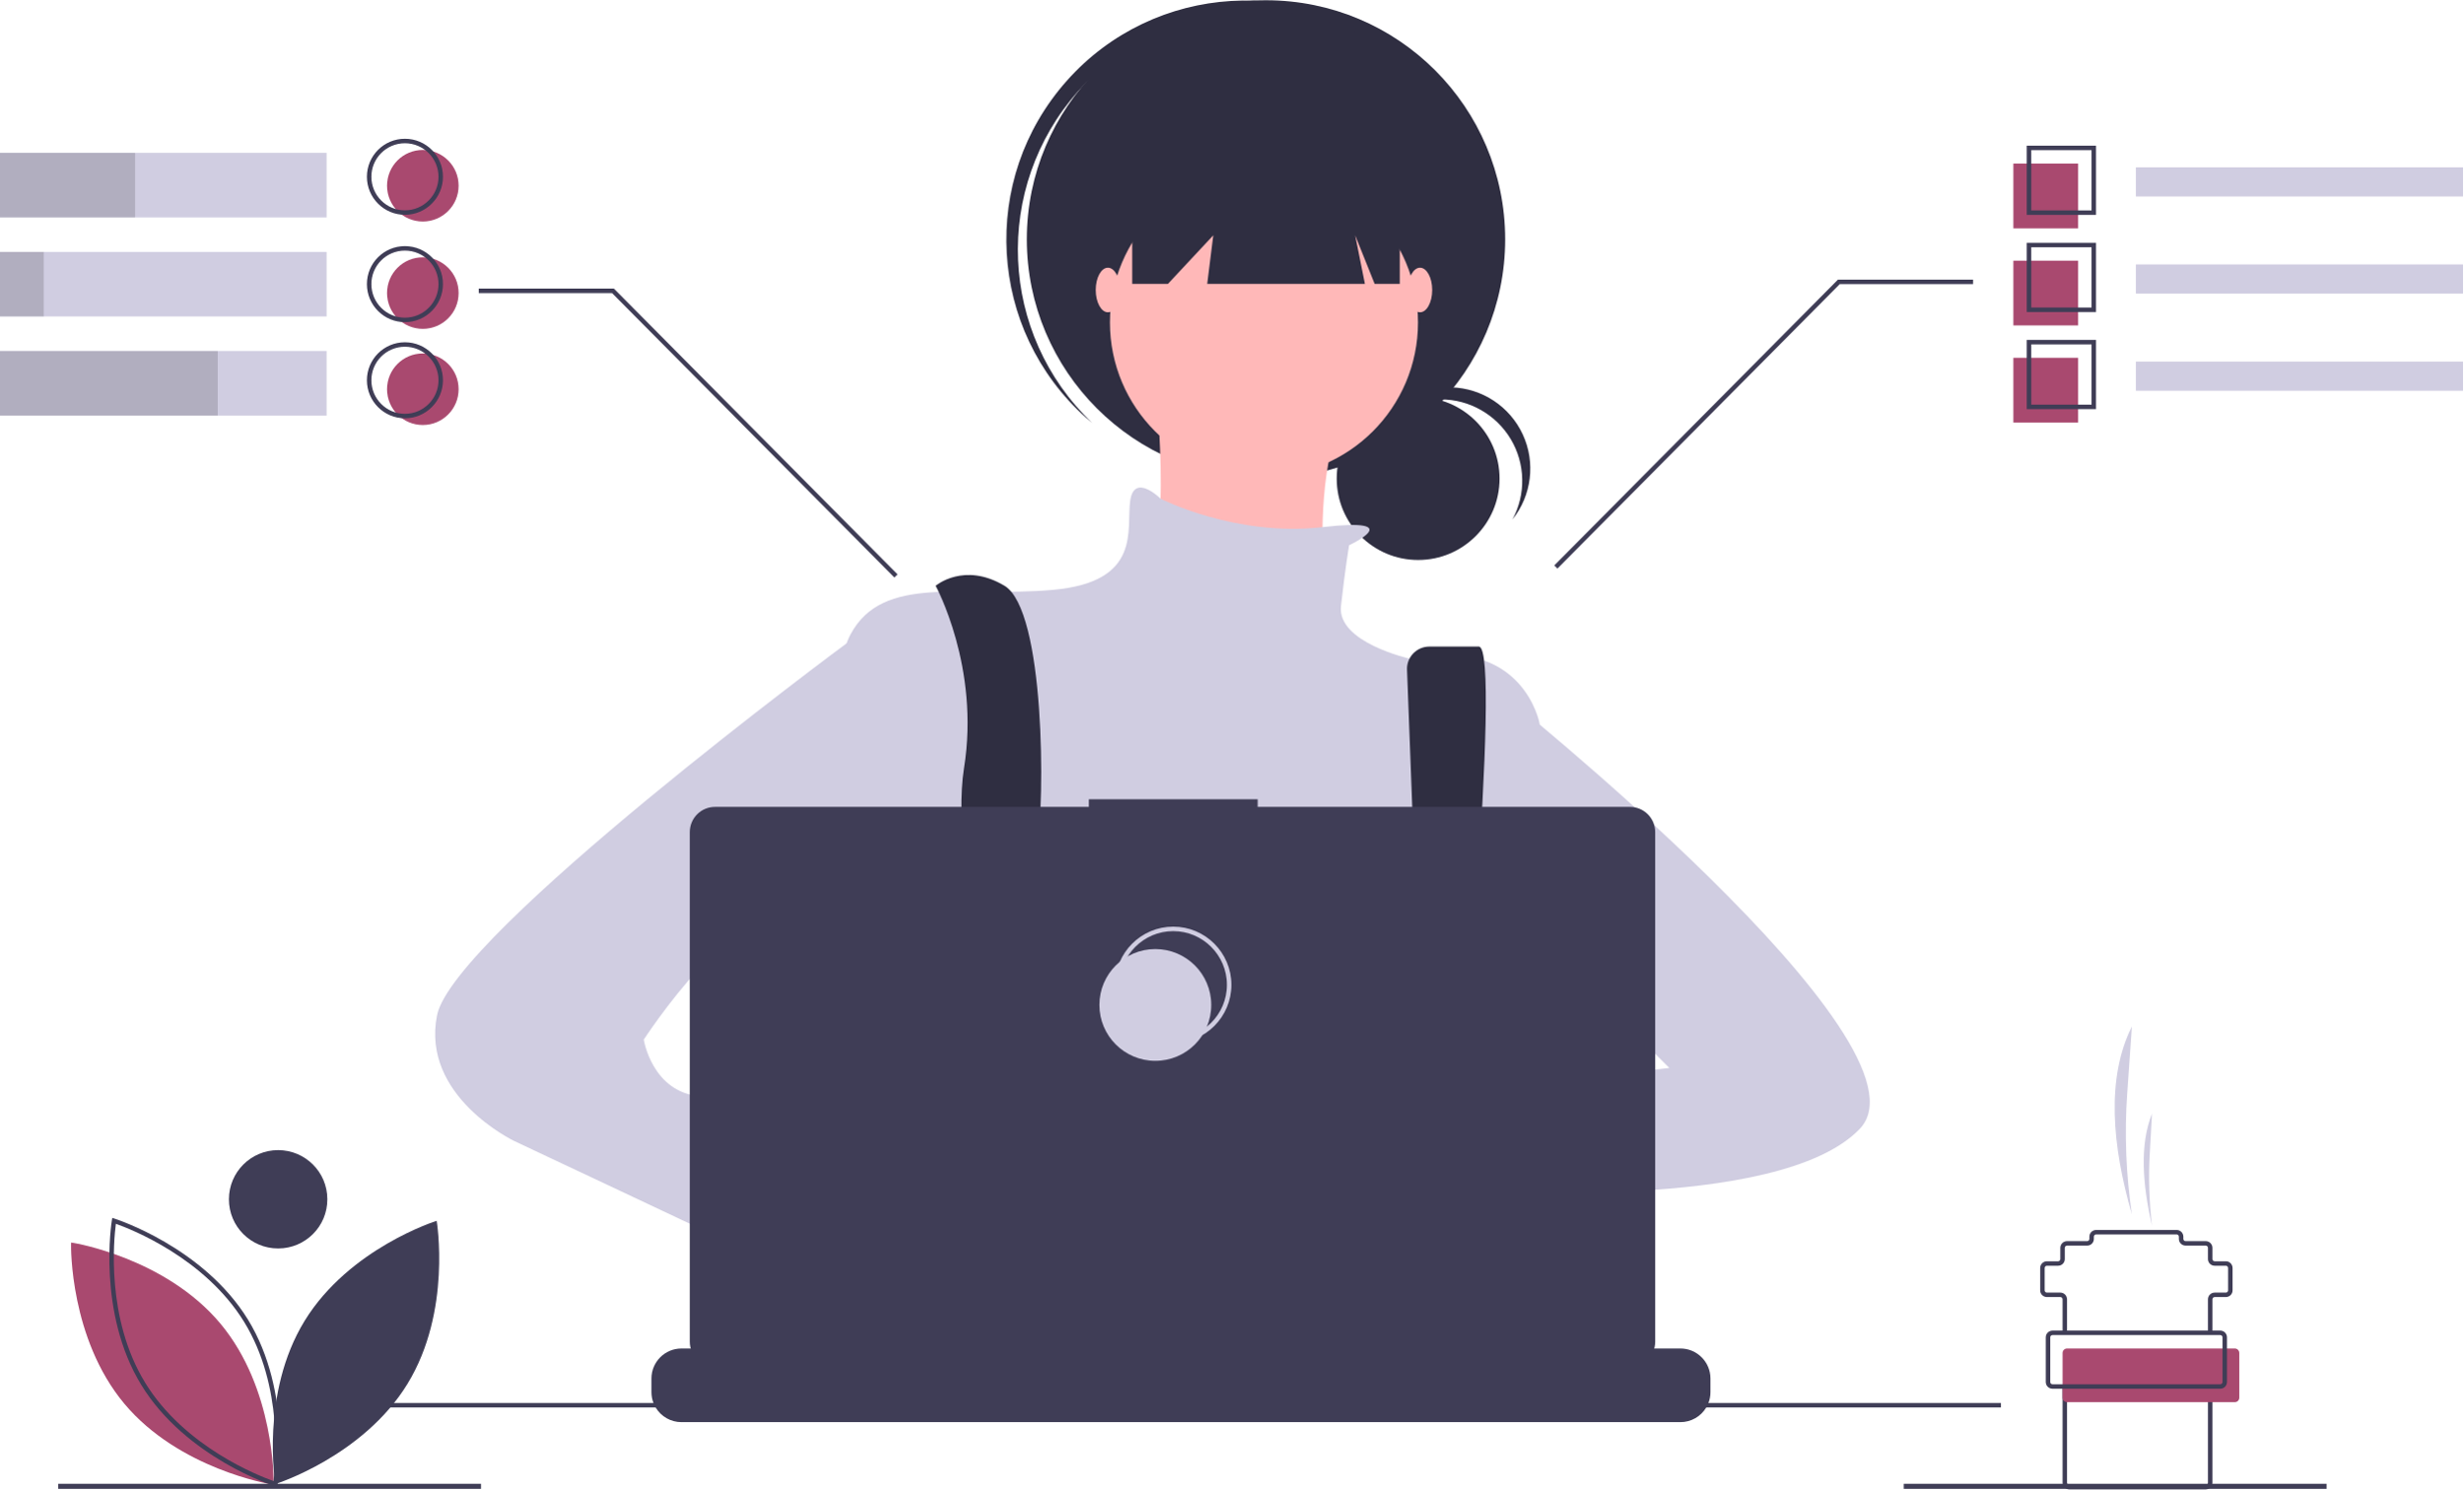
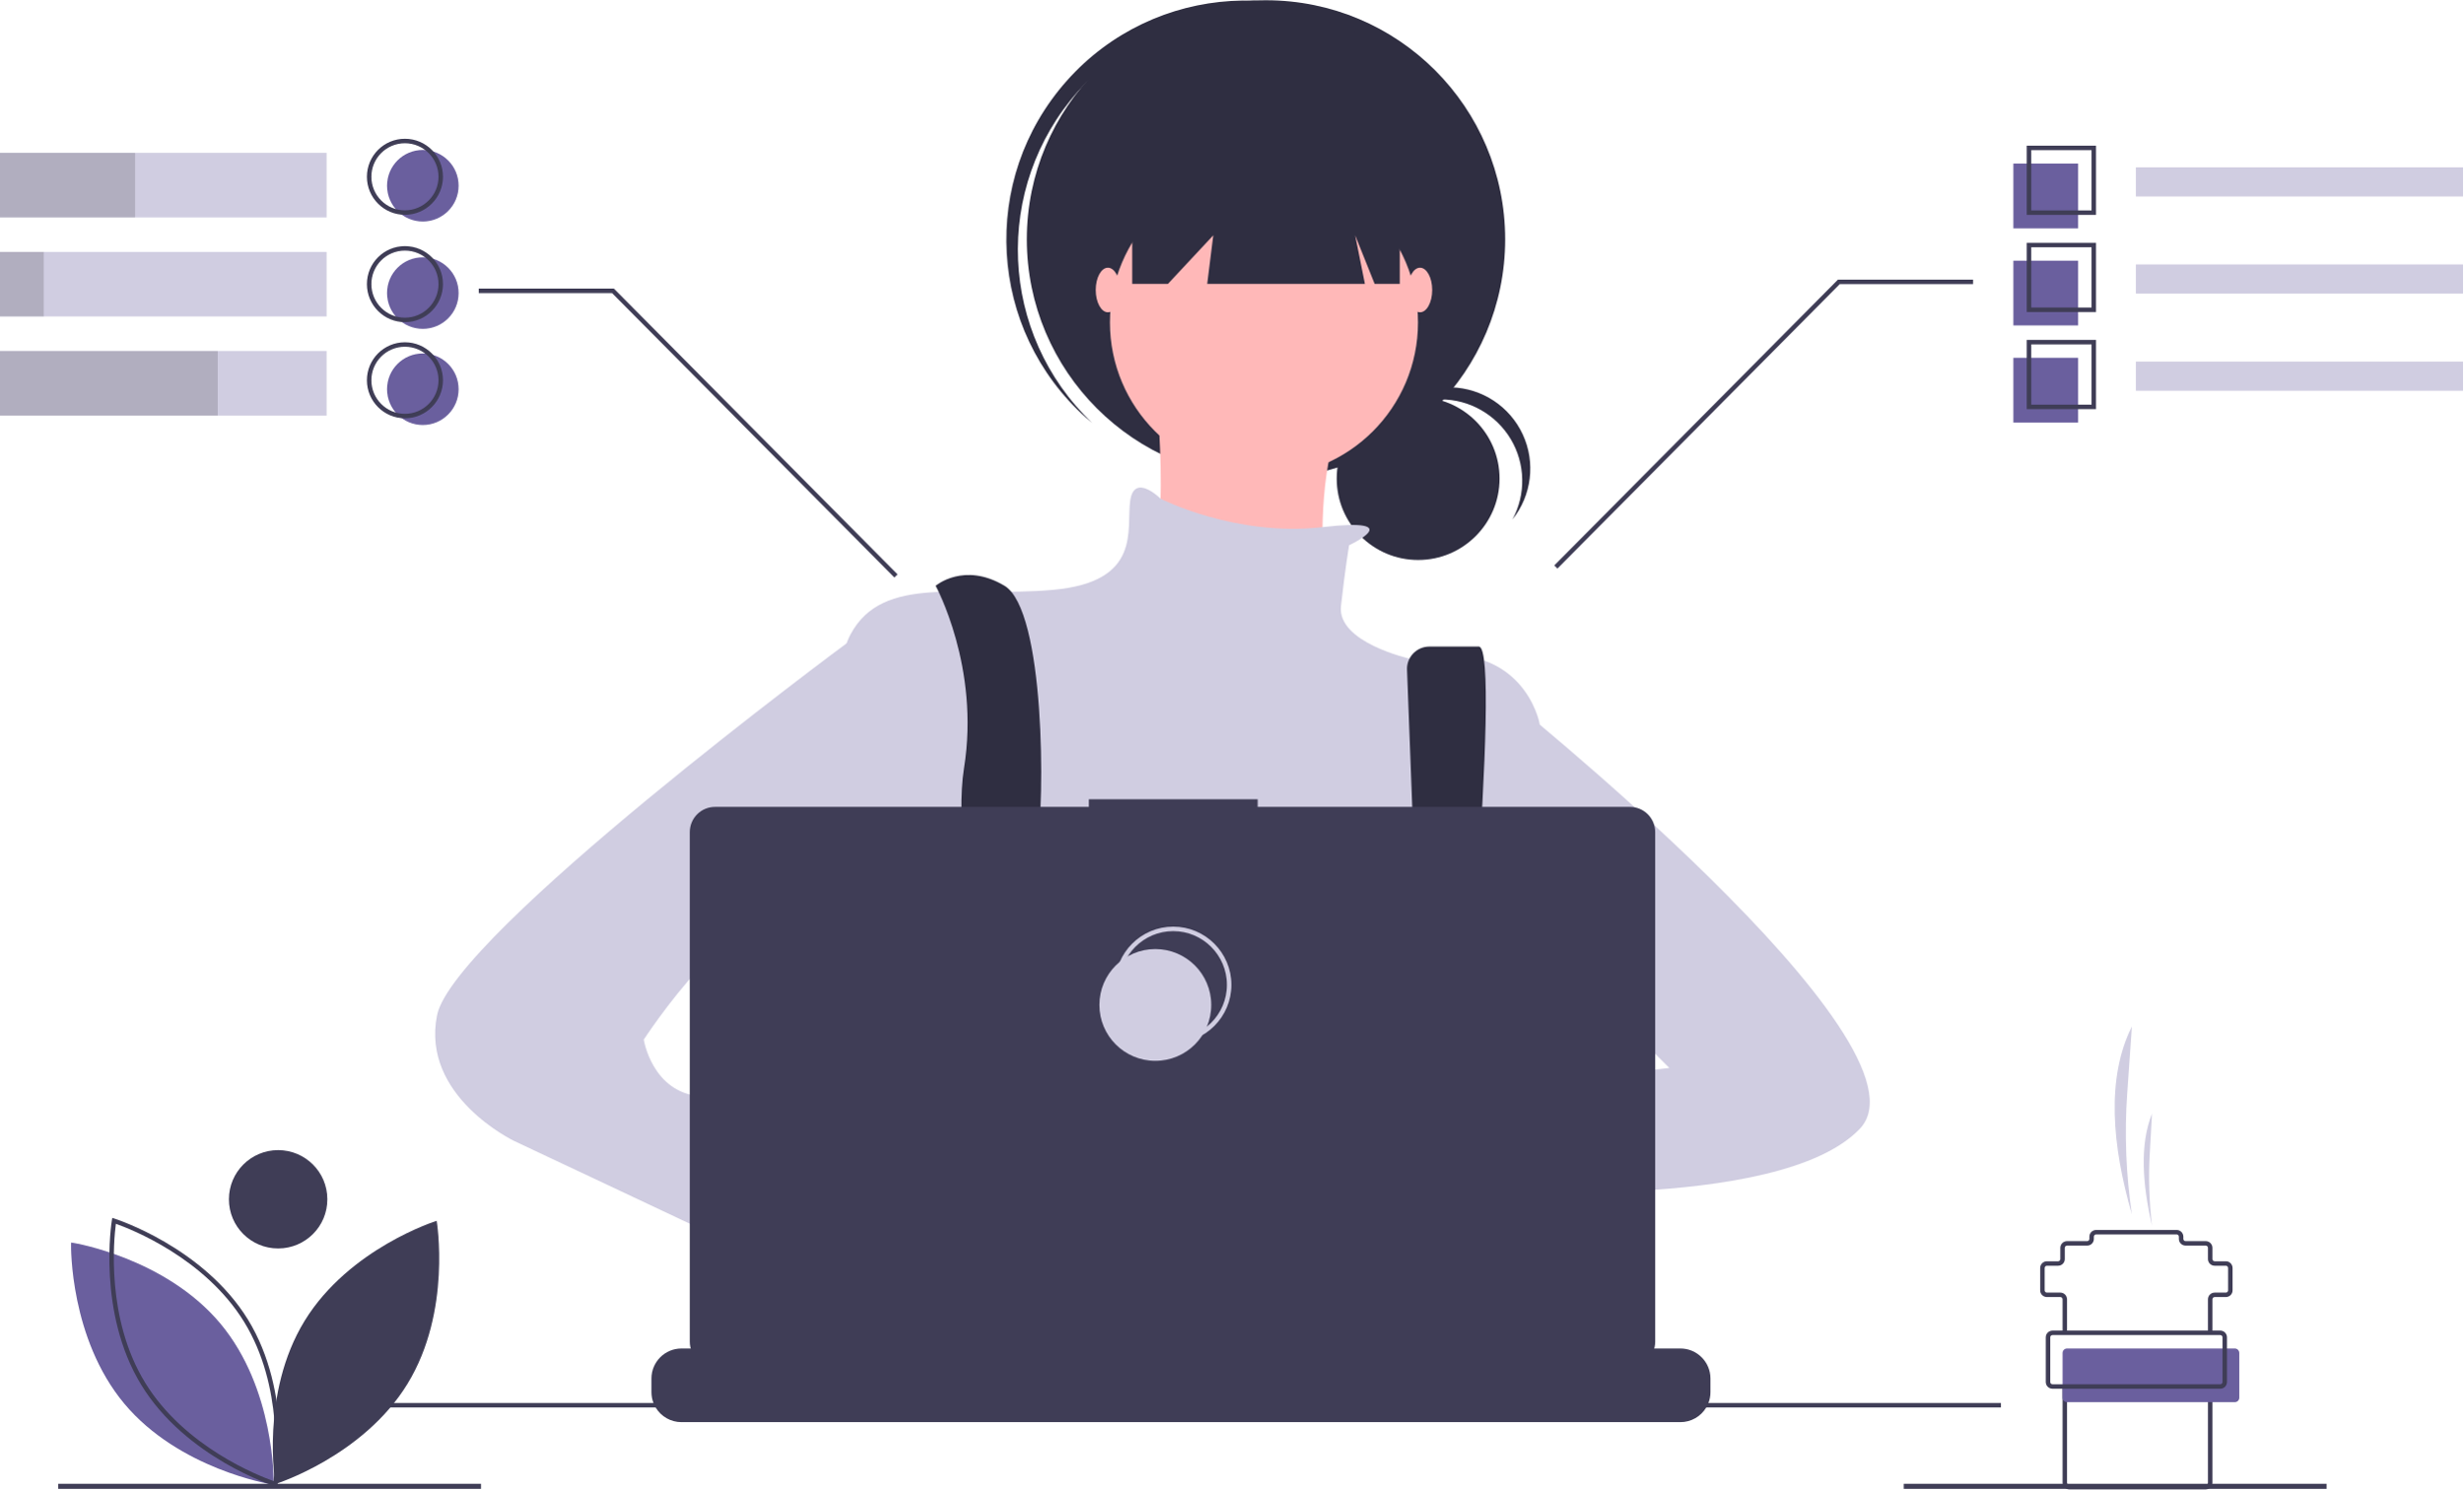
<svg xmlns="http://www.w3.org/2000/svg" id="f61e7f2c-3df8-44b9-b514-d2b672d0e0d5" data-name="Layer 1" width="1101" height="666.051" viewBox="0 0 1101 666.051">
  <circle cx="633.929" cy="214.02" r="36.396" fill="#2f2e41" />
  <path d="M693.569,295.601a36.401,36.401,0,0,1,32.039,53.669,36.387,36.387,0,1,0-60.454-39.982A36.306,36.306,0,0,1,693.569,295.601Z" transform="translate(-49.50001 -116.9745)" fill="#2f2e41" />
  <circle cx="565.919" cy="107.031" r="106.912" fill="#2f2e41" />
  <path d="M531.51,157.671A106.893,106.893,0,0,1,679.677,146.461c-.874-.831-1.739-1.669-2.648-2.476A106.913,106.913,0,0,0,534.963,303.792c.908.808,1.842,1.568,2.77,2.339A106.893,106.893,0,0,1,531.51,157.671Z" transform="translate(-49.50001 -116.9745)" fill="#2f2e41" />
  <circle cx="565.013" cy="144.178" r="68.859" fill="#ffb8b8" />
  <path d="M565.587,282.898s9.06,83.356-5.436,92.416,83.356,21.745,83.356,21.745-14.497-90.604,21.745-114.161Z" transform="translate(-49.50001 -116.9745)" fill="#ffb8b8" />
  <path d="M652.566,360.817s26.982-12.6-11.878-8.112-72.388-12.727-72.388-12.727-11.774-11.778-13.586.906,5.436,36.242-34.429,39.866-76.107-7.248-90.604,19.933-7.248,144.966-7.248,144.966,27.181,97.852,48.926,112.349,212.013-5.436,212.013-5.436L737.734,554.709V440.548s-7.248-39.866-57.986-28.993c0,0-32.617-7.248-30.805-23.557S652.566,360.817,652.566,360.817Z" transform="translate(-49.50001 -116.9745)" fill="#d0cde1" />
  <path d="M478.55,727.245c1.12-4.88,1.87-7.64,1.87-7.64l-.58-3.97-5.97-40.54-2.51-17.1c21.74-9.06,27.18-50.74,27.18-50.74l.82-.49,3.71-2.22v-.01l13.32-7.99.27-.16,5.38,3.58,10.93,7.29c38.24,28.12,77.18,27.62,101.21,23.19,14.69-2.71,23.82-6.88,23.82-6.88l26.36-8.79.82-.27.81.12,15.46,2.34.28.05,1.28.19-3.58,24.75-5.19,35.97c13.71,7.26,25.9,20.9,36.56,37.71q3.54,5.58,6.86,11.61c2.88,5.2,5.63,10.61,8.25,16.15.32.66.63,1.33.94,2,1.01,2.17,2.01,4.36,2.98,6.56H473.75c.36-2.21.72-4.32,1.07-6.35a1.548,1.548,0,0,0,.04-.21c.13-.68.25-1.34.36-2C476.44,736.795,477.62,731.285,478.55,727.245Z" transform="translate(-49.50001 -116.9745)" fill="#2f2e41" />
  <path d="M467.735,378.938s19.933,36.242,12.685,81.543S502.164,618.132,502.164,618.132l21.745-5.436s-14.497-94.228-10.872-115.973,3.624-106.912-14.497-117.785S467.735,378.938,467.735,378.938Z" transform="translate(-49.50001 -116.9745)" fill="#2f2e41" />
  <path d="M678.473,416.6l7.617,200.626,14.497,9.06s20.839-220.167,9.966-220.167H688.43A9.97,9.97,0,0,0,678.473,416.6Z" transform="translate(-49.50001 -116.9745)" fill="#2f2e41" />
-   <circle cx="462.63" cy="487.567" r="9.06" fill="#a9496f" />
-   <circle cx="643.838" cy="496.627" r="9.06" fill="#a9496f" />
+   <circle cx="462.63" cy="487.567" r="9.06" fill="#6a5f9e" />
+   <circle cx="643.838" cy="496.627" r="9.06" fill="#6a5f9e" />
  <polygon points="506.12 58.104 506.12 126.963 522.067 126.963 542.362 105.218 539.644 126.963 610.133 126.963 605.784 105.218 614.482 126.963 625.717 126.963 625.717 58.104 506.12 58.104" fill="#2f2e41" />
  <ellipse cx="495.248" cy="129.681" rx="5.436" ry="9.966" fill="#ffb8b8" />
  <ellipse cx="634.778" cy="129.681" rx="5.436" ry="9.966" fill="#ffb8b8" />
  <path d="M721.425,612.695s-82.449-15.403-87.886,11.778,91.51,15.403,91.51,15.403Z" transform="translate(-49.50001 -116.9745)" fill="#ffb8b8" />
  <path d="M719.613,426.052S917.129,583.702,880.888,621.756,706.929,648.937,706.929,648.937l9.06-45.302,79.731-9.06L755.855,554.709l-36.242,3.624Z" transform="translate(-49.50001 -116.9745)" fill="#d0cde1" />
  <path d="M427.869,688.803l25.369,19.933s18.121,56.174,45.302,39.866S473.171,674.306,473.171,674.306l-30.805-10.872Z" transform="translate(-49.50001 -116.9745)" fill="#ffb8b8" />
  <path d="M453.238,397.058l-25.301,7.614s-175.84,130.104-183.088,166.346S279.279,627.192,279.279,627.192l157.651,74.295,16.309-43.49-74.295-38.054s5.436-10.872-16.309-12.685S337.265,581.89,337.265,581.89s43.49-67.047,67.047-52.55,30.805,25.369,30.805,25.369Z" transform="translate(-49.50001 -116.9745)" fill="#d0cde1" />
  <path d="M814.1,733.455v6.07a13.34,13.34,0,0,1-.91,4.87,13.682,13.682,0,0,1-.97,2,13.437,13.437,0,0,1-11.55,6.56H354.12a13.437,13.437,0,0,1-11.55-6.56,13.688,13.688,0,0,1-.97-2,13.342,13.342,0,0,1-.91-4.87v-6.07a13.426,13.426,0,0,1,13.43-13.43h25.74v-2.83a.559.559,0,0,1,.56-.56h13.43a.559.559,0,0,1,.56.56v2.83h8.39v-2.83a.559.559,0,0,1,.56-.56h13.43a.559.559,0,0,1,.56.56v2.83h8.4v-2.83a.559.559,0,0,1,.56-.56h13.43a.559.559,0,0,1,.56.56v2.83h8.39v-2.83a.559.559,0,0,1,.56-.56h13.43a.559.559,0,0,1,.56.56v2.83h8.39v-2.83a.559.559,0,0,1,.56-.56h13.43a.559.559,0,0,1,.56.56v2.83h8.4v-2.83a.559.559,0,0,1,.56-.56h13.43a.559.559,0,0,1,.56.56v2.83h8.39v-2.83a.559.559,0,0,1,.56-.56h105.2a.559.559,0,0,1,.56.56v2.83h8.4v-2.83a.559.559,0,0,1,.56-.56h13.43a.566.566,0,0,1,.56.56v2.83h8.39v-2.83a.559.559,0,0,1,.56-.56h13.43a.559.559,0,0,1,.56.56v2.83h8.39v-2.83a.559.559,0,0,1,.56-.56h13.43a.559.559,0,0,1,.56.56v2.83h8.4v-2.83a.559.559,0,0,1,.56-.56h13.43a.557.557,0,0,1,.55.56v2.83h8.4v-2.83a.559.559,0,0,1,.56-.56H738a.559.559,0,0,1,.56.56v2.83h8.39v-2.83a.559.559,0,0,1,.56-.56h13.43a.559.559,0,0,1,.56.56v2.83h39.17A13.426,13.426,0,0,1,814.1,733.455Z" transform="translate(-49.50001 -116.9745)" fill="#3f3d56" />
  <rect x="161.448" y="627.416" width="733" height="2" fill="#3f3d56" />
  <path d="M778.142,477.821H611.7v-3.431H536.228v3.431h-167.129a11.259,11.259,0,0,0-11.259,11.259v227.911A11.259,11.259,0,0,0,369.099,728.25H778.142a11.259,11.259,0,0,0,11.259-11.259V489.08A11.259,11.259,0,0,0,778.142,477.821Z" transform="translate(-49.50001 -116.9745)" fill="#3f3d56" />
  <circle cx="524.448" cy="440.416" r="25" fill="none" stroke="#d0cde1" stroke-miterlimit="10" stroke-width="2" />
  <circle cx="516.448" cy="449.416" r="25" fill="#d0cde1" />
  <rect x="26.02" y="663.551" width="189" height="2.262" fill="#3f3d56" />
  <rect x="851.02" y="663.551" width="189" height="2.262" fill="#3f3d56" />
  <path d="M185.639,707.692c-19.911,32.506-13.061,72.941-13.061,72.941s39.133-12.269,59.044-44.775,13.061-72.941,13.061-72.941S205.55,675.185,185.639,707.692Z" transform="translate(-49.50001 -116.9745)" fill="#3f3d56" />
-   <path d="M171.766,780.901l-1.132-.179c-.409-.065-41.158-6.817-65.562-36.015-24.404-29.199-23.817-70.5-23.809-70.914l.024-1.146,1.132.179c.409.065,41.158,6.817,65.562,36.016h0c24.404,29.198,23.817,70.499,23.809,70.913Z" transform="translate(-49.50001 -116.9745)" fill="#a9496f" />
+   <path d="M171.766,780.901l-1.132-.179c-.409-.065-41.158-6.817-65.562-36.015-24.404-29.199-23.817-70.5-23.809-70.914l.024-1.146,1.132.179c.409.065,41.158,6.817,65.562,36.016h0c24.404,29.198,23.817,70.499,23.809,70.913Z" transform="translate(-49.50001 -116.9745)" fill="#6a5f9e" />
  <path d="M173.374,781.929l-1.094-.343c-.396-.124-39.721-12.756-59.598-45.206-19.877-32.451-13.263-73.223-13.194-73.631l.191-1.13,1.094.343c.396.124,39.721,12.756,59.598,45.207h0c19.877,32.45,13.263,73.222,13.194,73.63Zm-72.081-117.678c-.905,6.843-4.514,42.336,13.095,71.084,17.609,28.747,50.867,41.658,57.373,43.962.905-6.843,4.514-42.336-13.095-71.083h0C141.056,679.466,107.798,666.555,101.293,664.251Z" transform="translate(-49.50001 -116.9745)" fill="#3f3d56" />
  <circle cx="124.321" cy="536.328" r="22" fill="#3f3d56" />
  <polygon points="399.789 258.254 273.582 131.051 214 131.051 214 129.051 274.417 129.051 274.711 129.348 401.211 256.848 399.789 258.254" fill="#3f3d56" />
  <polygon points="696.211 254.254 822.417 127.051 882 127.051 882 125.051 821.582 125.051 821.289 125.348 694.789 252.848 696.211 254.254" fill="#3f3d56" />
  <rect x="0" y="68.34" width="146" height="28.877" fill="#d0cde1" />
  <rect x="0" y="112.651" width="146" height="28.877" fill="#d0cde1" />
  <rect x="0" y="156.963" width="146" height="28.877" fill="#d0cde1" />
  <rect x="0" y="68.34" width="60.399" height="28.877" opacity="0.15" />
  <rect y="112.651" width="19.554" height="28.877" opacity="0.15" />
  <rect x="0" y="156.963" width="97.333" height="28.877" opacity="0.15" />
  <rect x="954.776" y="74.827" width="146.224" height="13.03" fill="#d0cde1" />
-   <rect x="900" y="73.14" width="28.955" height="28.955" fill="#a9496f" />
-   <rect x="900" y="116.573" width="28.955" height="28.955" fill="#a9496f" />
-   <rect x="900" y="160.006" width="28.955" height="28.955" fill="#a9496f" />
+   <rect x="900" y="73.14" width="28.955" height="28.955" fill="#6a5f9e" />
+   <rect x="900" y="116.573" width="28.955" height="28.955" fill="#6a5f9e" />
+   <rect x="900" y="160.006" width="28.955" height="28.955" fill="#6a5f9e" />
  <path d="M986.455,213.07H955.5V182.115h30.955Zm-28.955-2h26.955V184.115H957.5Z" transform="translate(-49.50001 -116.9745)" fill="#3f3d56" />
  <rect x="954.776" y="118.26" width="146.224" height="13.03" fill="#d0cde1" />
  <path d="M986.455,256.503H955.5V225.548h30.955Zm-28.955-2h26.955V227.548H957.5Z" transform="translate(-49.50001 -116.9745)" fill="#3f3d56" />
  <rect x="954.776" y="161.693" width="146.224" height="13.03" fill="#d0cde1" />
  <path d="M986.455,299.936H955.5V268.981h30.955Zm-28.955-2h26.955V270.981H957.5Z" transform="translate(-49.50001 -116.9745)" fill="#3f3d56" />
-   <circle cx="189" cy="83.051" r="16" fill="#a9496f" />
-   <circle cx="189" cy="131.051" r="16" fill="#a9496f" />
-   <circle cx="189" cy="174.051" r="16" fill="#a9496f" />
+   <circle cx="189" cy="83.051" r="16" fill="#6a5f9e" />
+   <circle cx="189" cy="131.051" r="16" fill="#6a5f9e" />
+   <circle cx="189" cy="174.051" r="16" fill="#6a5f9e" />
  <path d="M230.5,213.025a17,17,0,1,1,17-17A17.019,17.019,0,0,1,230.5,213.025Zm0-32a15,15,0,1,0,15,15A15.017,15.017,0,0,0,230.5,181.025Z" transform="translate(-49.50001 -116.9745)" fill="#3f3d56" />
  <path d="M230.5,261.025a17,17,0,1,1,17-17A17.019,17.019,0,0,1,230.5,261.025Zm0-32a15,15,0,1,0,15,15A15.017,15.017,0,0,0,230.5,229.025Z" transform="translate(-49.50001 -116.9745)" fill="#3f3d56" />
  <path d="M230.5,304.025a17,17,0,1,1,17-17A17.019,17.019,0,0,1,230.5,304.025Zm0-32a15,15,0,1,0,15,15A15.017,15.017,0,0,0,230.5,272.025Z" transform="translate(-49.50001 -116.9745)" fill="#3f3d56" />
  <path d="M1038.5,713.025h-2v-15a3.003,3.003,0,0,1,3-3h5a1.001,1.001,0,0,0,1-1v-10a1.001,1.001,0,0,0-1-1h-5a3.003,3.003,0,0,1-3-3v-5a1.001,1.001,0,0,0-1-1h-9a3.003,3.003,0,0,1-3-3v-1a1.001,1.001,0,0,0-1-1h-36a1.001,1.001,0,0,0-1,1v1a3.003,3.003,0,0,1-3,3h-9a1.001,1.001,0,0,0-1,1v5a3.003,3.003,0,0,1-3,3h-5a1.001,1.001,0,0,0-1,1v10a1.001,1.001,0,0,0,1,1h6a3.003,3.003,0,0,1,3,3v15h-2v-15a1.001,1.001,0,0,0-1-1h-6a3.003,3.003,0,0,1-3-3v-10a3.003,3.003,0,0,1,3-3h5a1.001,1.001,0,0,0,1-1v-5a3.003,3.003,0,0,1,3-3h9a1.001,1.001,0,0,0,1-1v-1a3.003,3.003,0,0,1,3-3h36a3.003,3.003,0,0,1,3,3v1a1.001,1.001,0,0,0,1,1h9a3.003,3.003,0,0,1,3,3v5a1.001,1.001,0,0,0,1,1h5a3.003,3.003,0,0,1,3,3v10a3.003,3.003,0,0,1-3,3h-5a1.001,1.001,0,0,0-1,1Z" transform="translate(-49.50001 -116.9745)" fill="#3f3d56" />
  <path d="M1035.5,783.025h-61a3.003,3.003,0,0,1-3-3v-43h2v43a1.001,1.001,0,0,0,1,1h61a1.001,1.001,0,0,0,1-1v-43h2v43A3.003,3.003,0,0,1,1035.5,783.025Z" transform="translate(-49.50001 -116.9745)" fill="#3f3d56" />
-   <rect x="922" y="603.051" width="79" height="24" rx="2" fill="#a9496f" />
+   <rect x="922" y="603.051" width="79" height="24" rx="2" fill="#6a5f9e" />
  <path d="M1042,738.025H967a3.003,3.003,0,0,1-3-3v-20a3.003,3.003,0,0,1,3-3h75a3.003,3.003,0,0,1,3,3v20A3.003,3.003,0,0,1,1042,738.025Zm-75-24a1.001,1.001,0,0,0-1,1v20a1.001,1.001,0,0,0,1,1h75a1.001,1.001,0,0,0,1-1v-20a1.001,1.001,0,0,0-1-1Z" transform="translate(-49.50001 -116.9745)" fill="#3f3d56" />
  <path d="M1002.5,660.025v0a249.628,249.628,0,0,1-2.095-54.111L1002.5,576.025h0c-11.542,22.966-8.933,53.192,0,84Z" transform="translate(-49.50001 -116.9745)" fill="#d0cde1" />
  <path d="M1011.5,665.025v0a183.497,183.497,0,0,1-1.008-32.209L1011.5,615.025h0c-5.553,13.67-4.298,31.662,0,50Z" transform="translate(-49.50001 -116.9745)" fill="#d0cde1" />
</svg>
